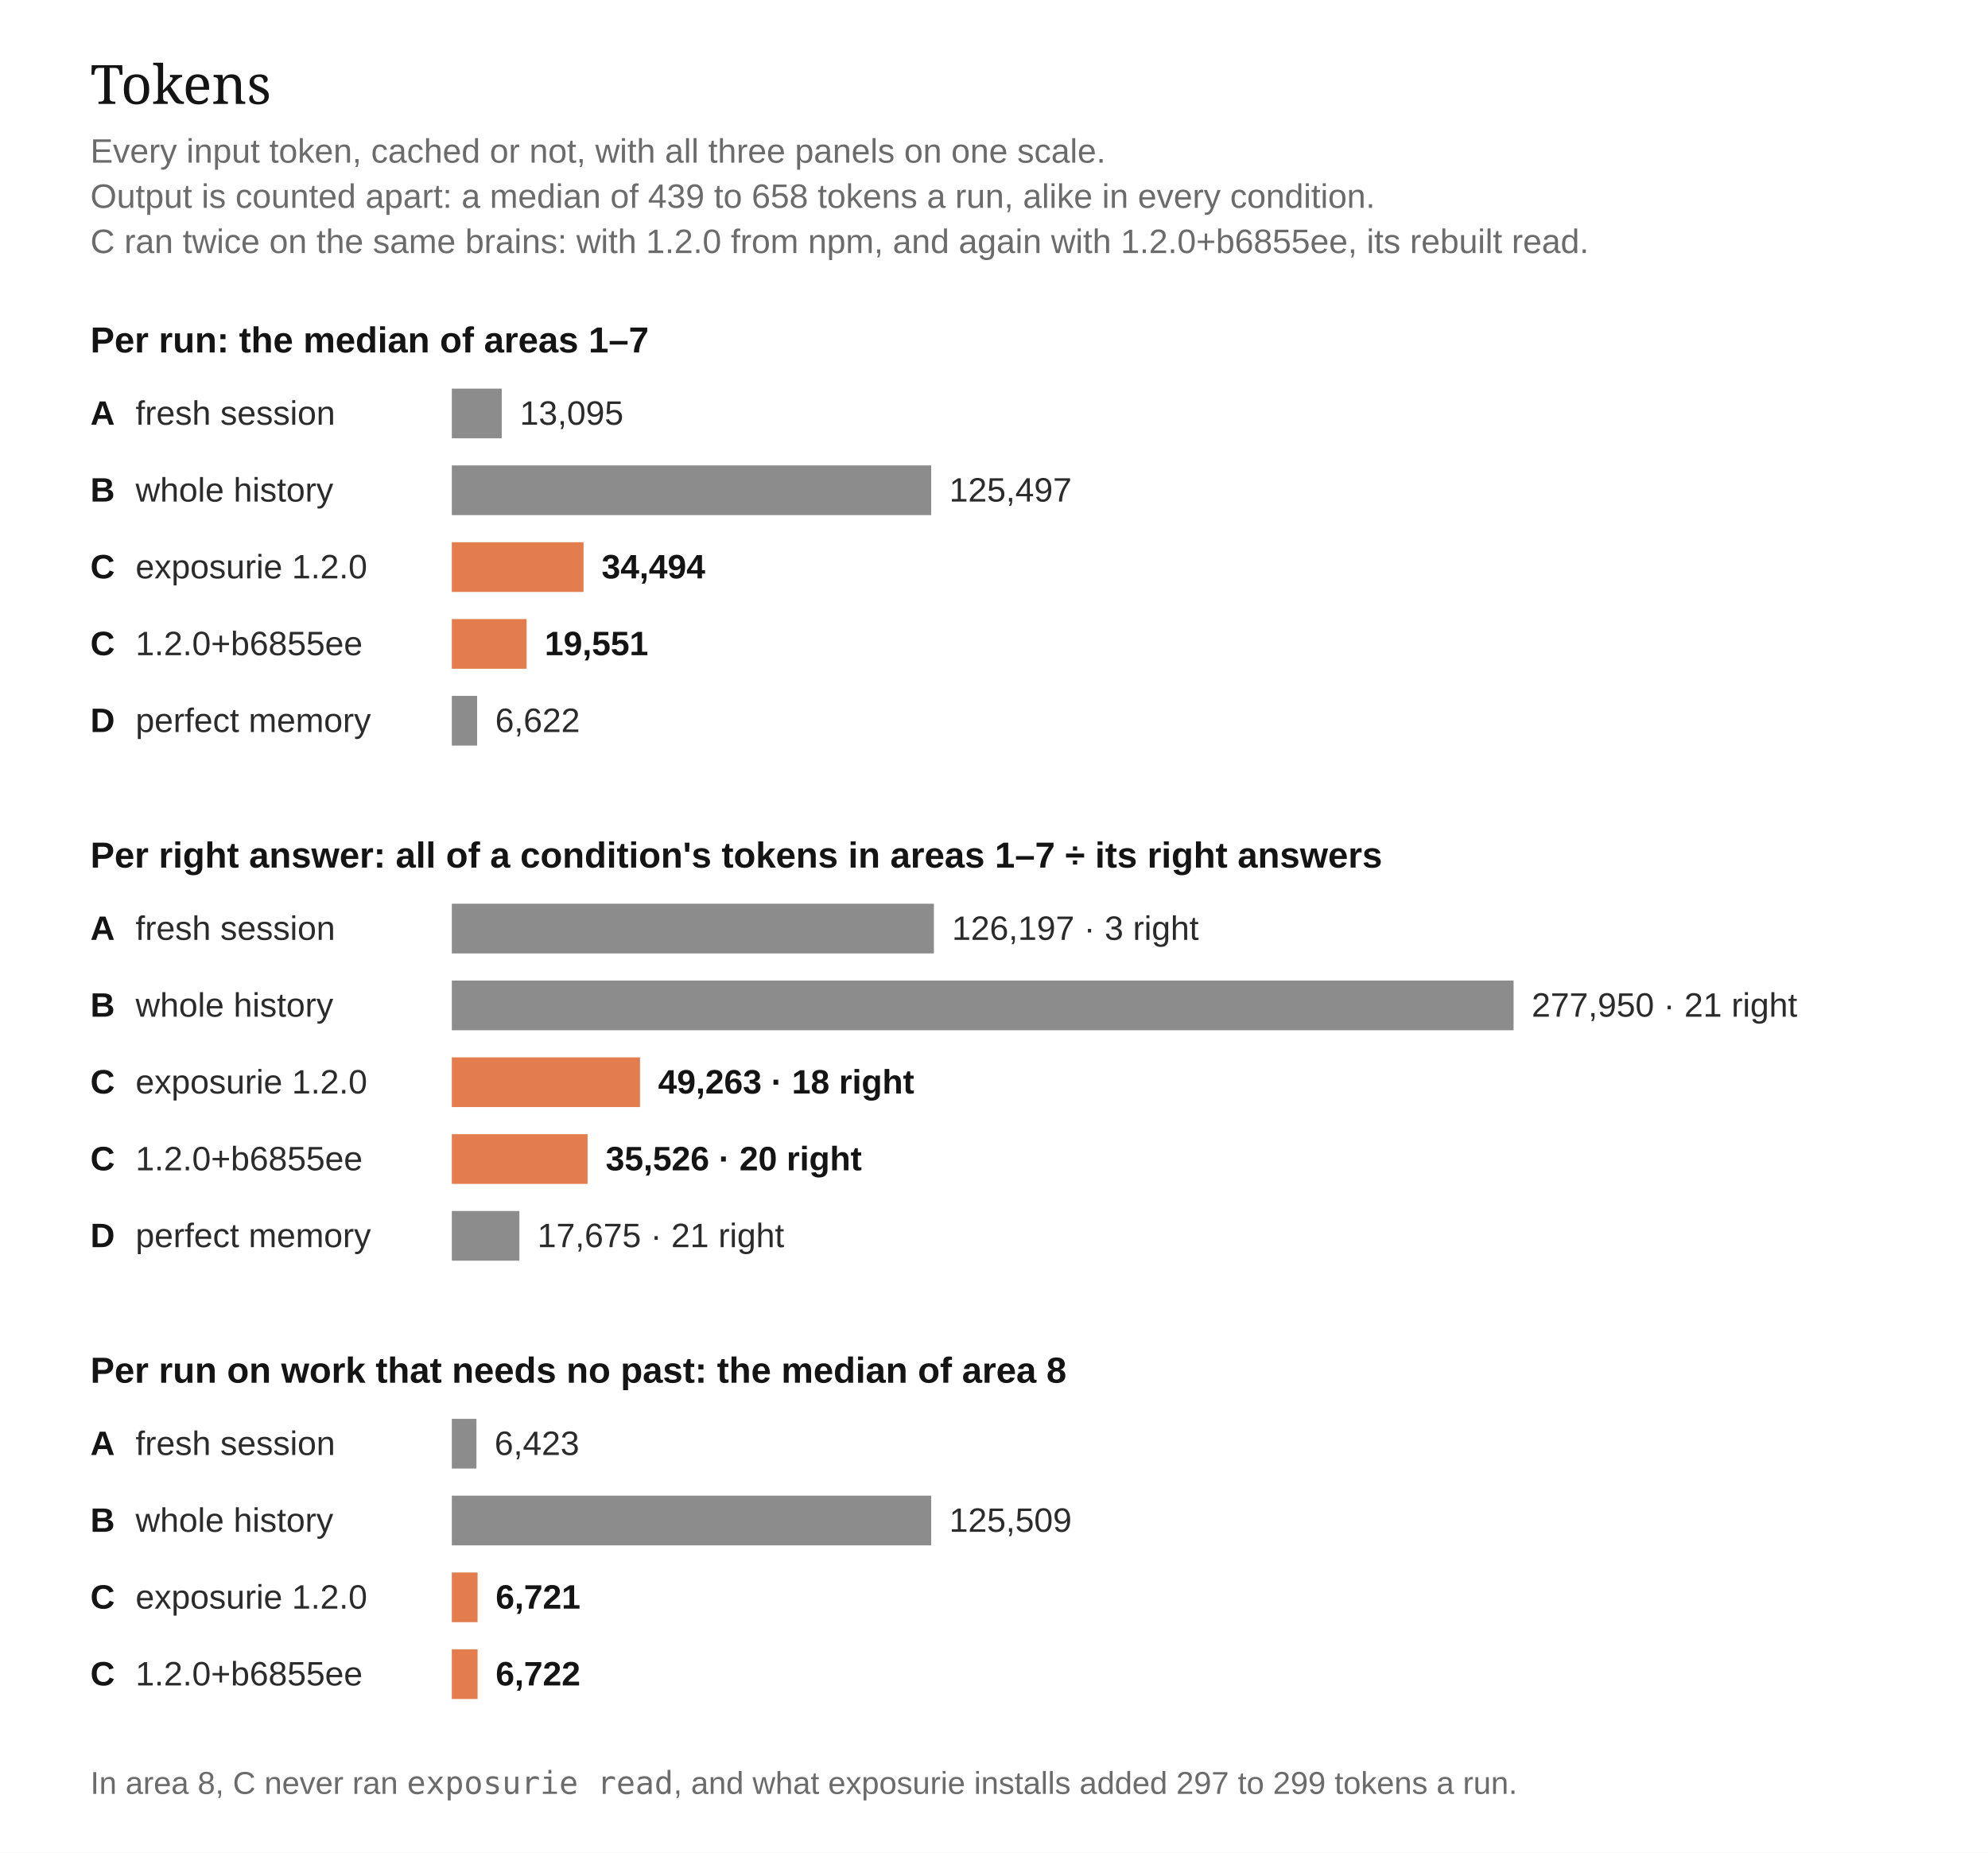
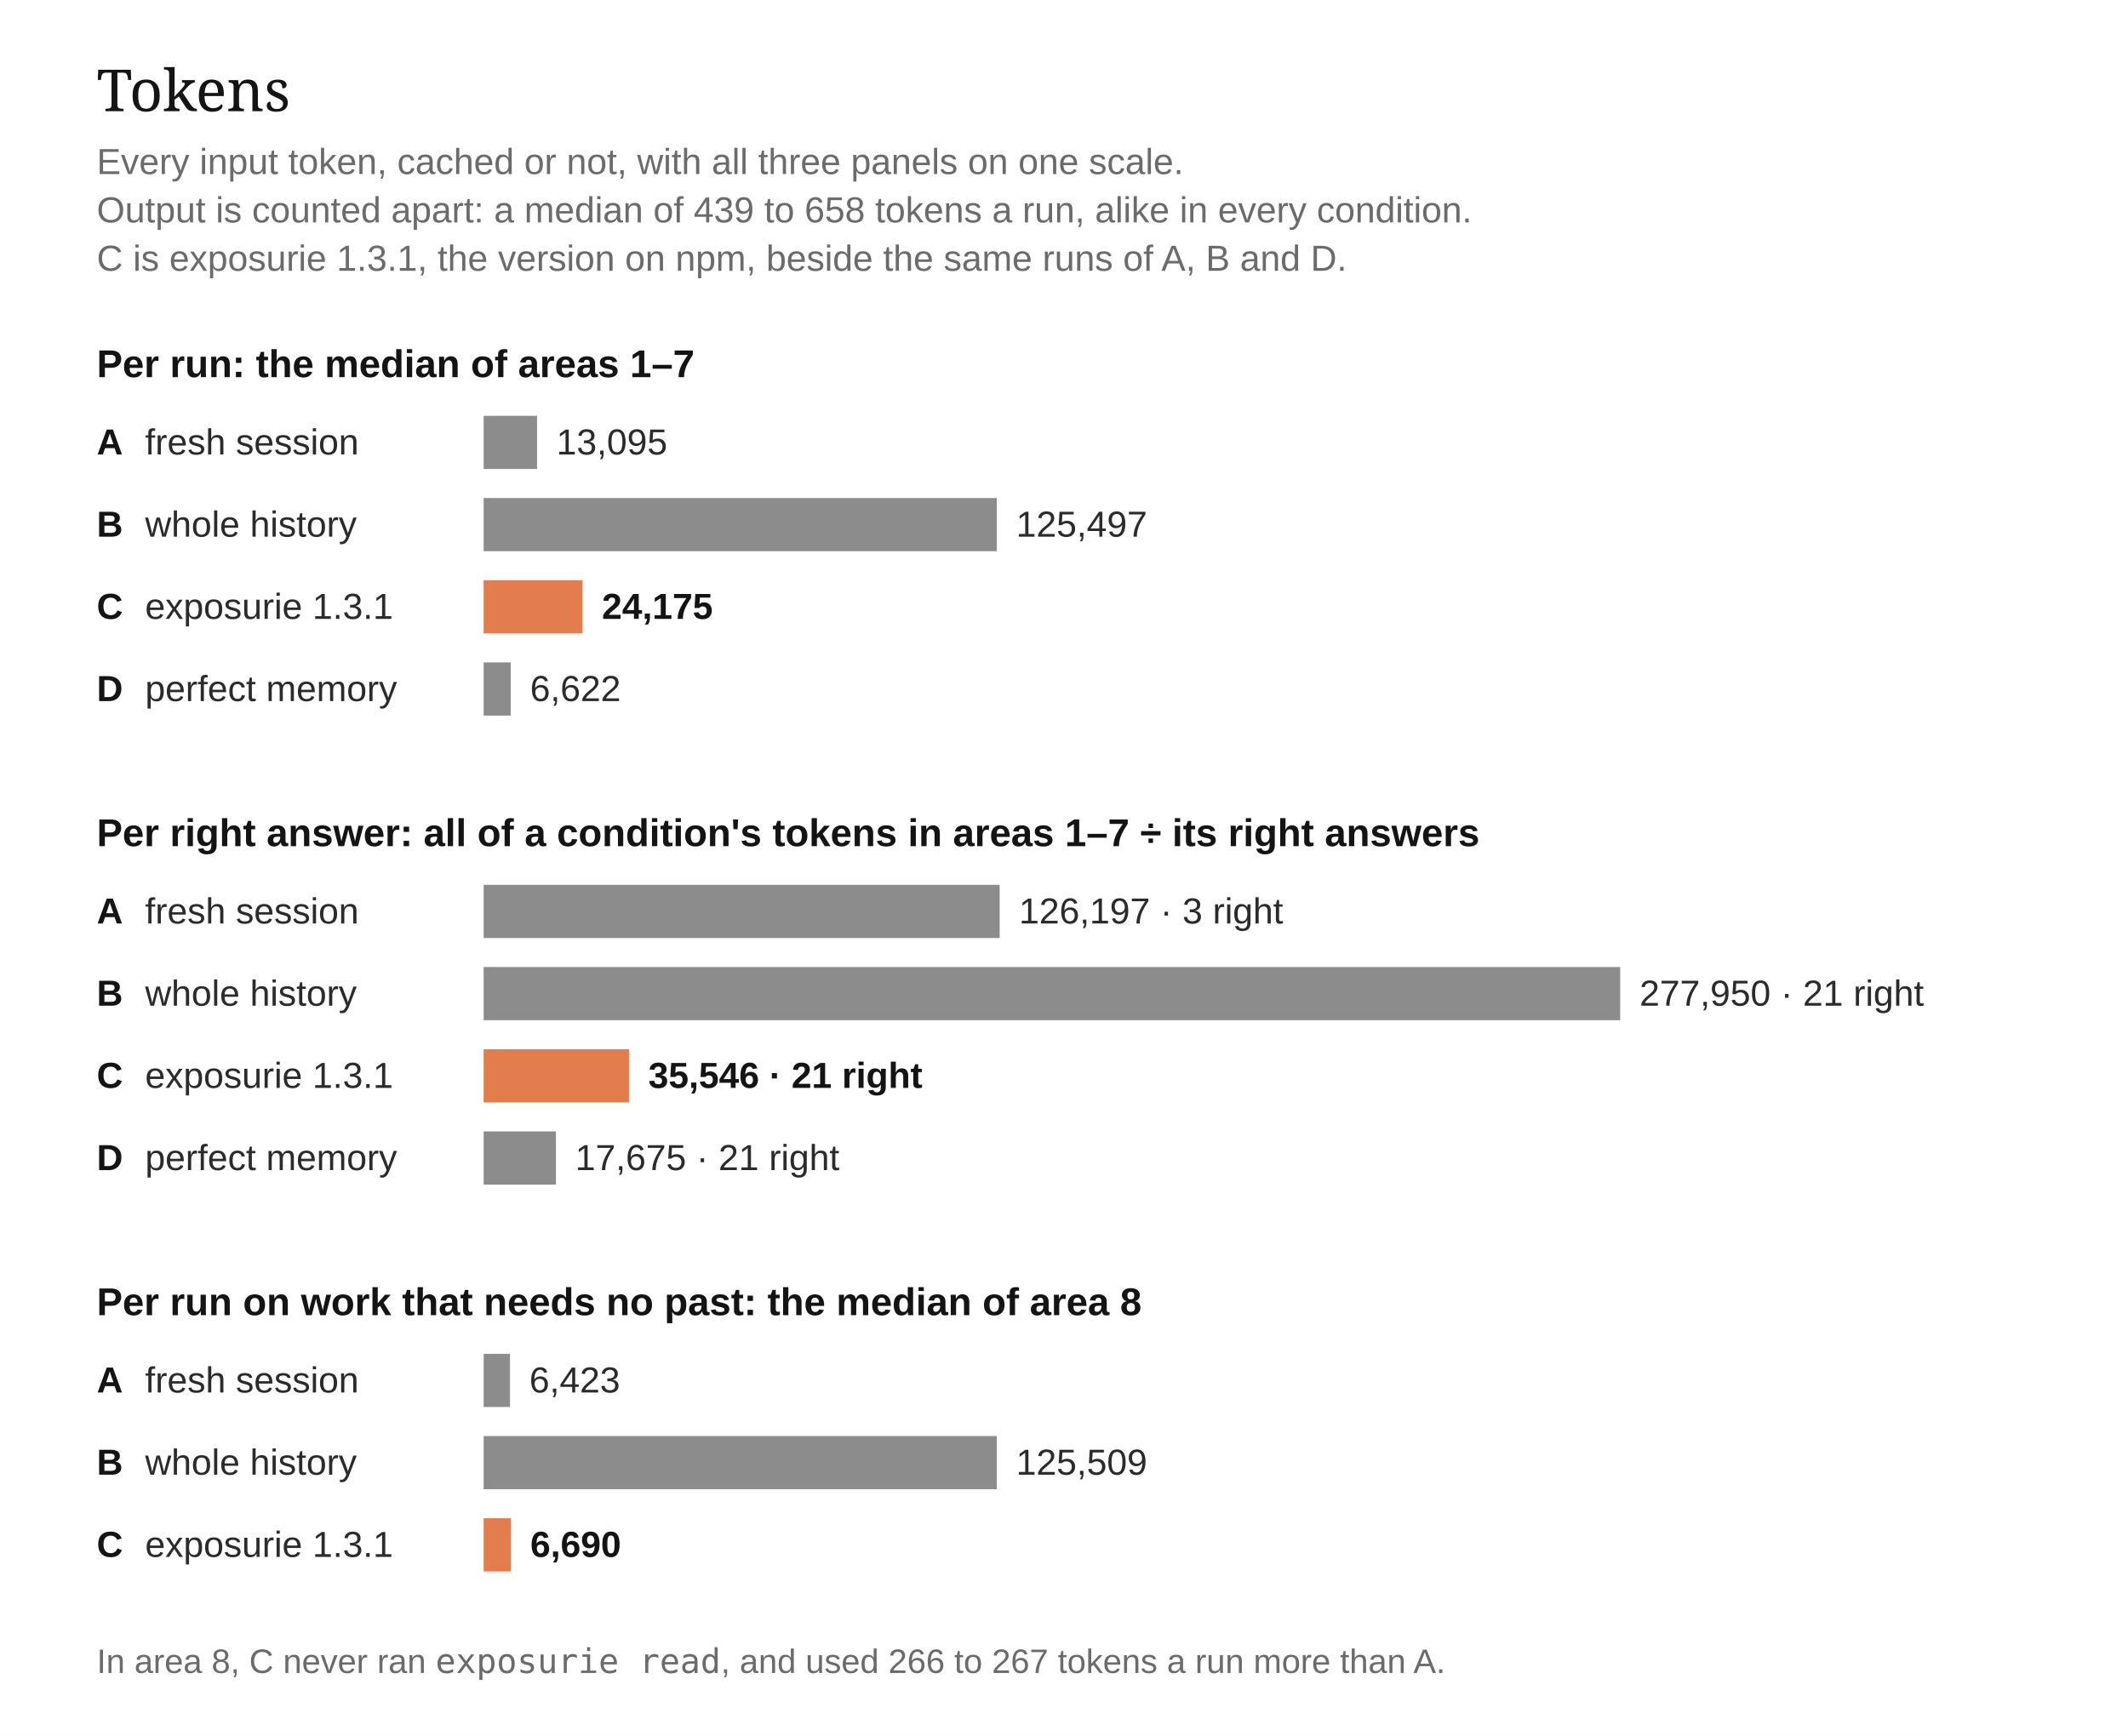
- <svg xmlns="http://www.w3.org/2000/svg" width="880" height="820" viewBox="0 0 880 820" role="img" aria-label="Tokens per run and per right answer, by condition">
-   <rect x="0" y="0" width="880" height="820" fill="#FFFFFF" />
+ <svg xmlns="http://www.w3.org/2000/svg" width="880" height="718" viewBox="0 0 880 718" role="img" aria-label="Tokens per run and per right answer, by condition">
+   <rect x="0" y="0" width="880" height="718" fill="#FFFFFF" />
  <text x="40" y="46" font-family="Georgia, serif" font-size="24" fill="#141414">Tokens</text>
  <text x="40" y="72" font-family="Calibri, Carlito, Arial, sans-serif" font-size="15" fill="#6B6B6B">Every input token, cached or not, with all three panels on one scale.</text>
  <text x="40" y="92" font-family="Calibri, Carlito, Arial, sans-serif" font-size="15" fill="#6B6B6B">Output is counted apart: a median of 439 to 658 tokens a run, alike in every condition.</text>
-   <text x="40" y="112" font-family="Calibri, Carlito, Arial, sans-serif" font-size="15" fill="#6B6B6B">C ran twice on the same brains: with 1.2.0 from npm, and again with 1.2.0+b6855ee, its rebuilt read.</text>
+   <text x="40" y="112" font-family="Calibri, Carlito, Arial, sans-serif" font-size="15" fill="#6B6B6B">C is exposurie 1.3.1, the version on npm, beside the same runs of A, B and D.</text>
  <text x="40" y="156" font-family="Calibri, Carlito, Arial, sans-serif" font-size="16" fill="#141414" font-weight="bold">Per run: the median of areas 1–7</text>
  <text x="40" y="188" font-family="Calibri, Carlito, Arial, sans-serif" font-size="15" fill="#141414" font-weight="bold">A</text>
  <text x="60" y="188" font-family="Calibri, Carlito, Arial, sans-serif" font-size="15" fill="#2B2B2B">fresh session</text>
  <rect x="200" y="172" width="22.1" height="22" fill="#8C8C8C" />
  <text x="230.1" y="188" font-family="Calibri, Carlito, Arial, sans-serif" font-size="15" fill="#2B2B2B">13,095</text>
  <text x="40" y="222" font-family="Calibri, Carlito, Arial, sans-serif" font-size="15" fill="#141414" font-weight="bold">B</text>
  <text x="60" y="222" font-family="Calibri, Carlito, Arial, sans-serif" font-size="15" fill="#2B2B2B">whole history</text>
  <rect x="200" y="206" width="212.2" height="22" fill="#8C8C8C" />
  <text x="420.2" y="222" font-family="Calibri, Carlito, Arial, sans-serif" font-size="15" fill="#2B2B2B">125,497</text>
  <text x="40" y="256" font-family="Calibri, Carlito, Arial, sans-serif" font-size="15" fill="#141414" font-weight="bold">C</text>
-   <text x="60" y="256" font-family="Calibri, Carlito, Arial, sans-serif" font-size="15" fill="#2B2B2B">exposurie 1.2.0</text>
-   <rect x="200" y="240" width="58.3" height="22" fill="#E37D4E" />
-   <text x="266.3" y="256" font-family="Calibri, Carlito, Arial, sans-serif" font-size="15" fill="#141414" font-weight="bold">34,494</text>
-   <text x="40" y="290" font-family="Calibri, Carlito, Arial, sans-serif" font-size="15" fill="#141414" font-weight="bold">C</text>
-   <text x="60" y="290" font-family="Calibri, Carlito, Arial, sans-serif" font-size="15" fill="#2B2B2B">1.2.0+b6855ee</text>
-   <rect x="200" y="274" width="33.1" height="22" fill="#E37D4E" />
-   <text x="241.1" y="290" font-family="Calibri, Carlito, Arial, sans-serif" font-size="15" fill="#141414" font-weight="bold">19,551</text>
-   <text x="40" y="324" font-family="Calibri, Carlito, Arial, sans-serif" font-size="15" fill="#141414" font-weight="bold">D</text>
-   <text x="60" y="324" font-family="Calibri, Carlito, Arial, sans-serif" font-size="15" fill="#2B2B2B">perfect memory</text>
-   <rect x="200" y="308" width="11.2" height="22" fill="#8C8C8C" />
-   <text x="219.2" y="324" font-family="Calibri, Carlito, Arial, sans-serif" font-size="15" fill="#2B2B2B">6,622</text>
-   <text x="40" y="384" font-family="Calibri, Carlito, Arial, sans-serif" font-size="16" fill="#141414" font-weight="bold">Per right answer: all of a condition's tokens in areas 1–7 ÷ its right answers</text>
-   <text x="40" y="416" font-family="Calibri, Carlito, Arial, sans-serif" font-size="15" fill="#141414" font-weight="bold">A</text>
-   <text x="60" y="416" font-family="Calibri, Carlito, Arial, sans-serif" font-size="15" fill="#2B2B2B">fresh session</text>
-   <rect x="200" y="400" width="213.4" height="22" fill="#8C8C8C" />
-   <text x="421.4" y="416" font-family="Calibri, Carlito, Arial, sans-serif" font-size="15" fill="#2B2B2B">126,197  ·  3 right</text>
-   <text x="40" y="450" font-family="Calibri, Carlito, Arial, sans-serif" font-size="15" fill="#141414" font-weight="bold">B</text>
-   <text x="60" y="450" font-family="Calibri, Carlito, Arial, sans-serif" font-size="15" fill="#2B2B2B">whole history</text>
-   <rect x="200" y="434" width="470" height="22" fill="#8C8C8C" />
-   <text x="678" y="450" font-family="Calibri, Carlito, Arial, sans-serif" font-size="15" fill="#2B2B2B">277,950  ·  21 right</text>
-   <text x="40" y="484" font-family="Calibri, Carlito, Arial, sans-serif" font-size="15" fill="#141414" font-weight="bold">C</text>
-   <text x="60" y="484" font-family="Calibri, Carlito, Arial, sans-serif" font-size="15" fill="#2B2B2B">exposurie 1.2.0</text>
-   <rect x="200" y="468" width="83.3" height="22" fill="#E37D4E" />
-   <text x="291.3" y="484" font-family="Calibri, Carlito, Arial, sans-serif" font-size="15" fill="#141414" font-weight="bold">49,263  ·  18 right</text>
-   <text x="40" y="518" font-family="Calibri, Carlito, Arial, sans-serif" font-size="15" fill="#141414" font-weight="bold">C</text>
-   <text x="60" y="518" font-family="Calibri, Carlito, Arial, sans-serif" font-size="15" fill="#2B2B2B">1.2.0+b6855ee</text>
-   <rect x="200" y="502" width="60.1" height="22" fill="#E37D4E" />
-   <text x="268.1" y="518" font-family="Calibri, Carlito, Arial, sans-serif" font-size="15" fill="#141414" font-weight="bold">35,526  ·  20 right</text>
-   <text x="40" y="552" font-family="Calibri, Carlito, Arial, sans-serif" font-size="15" fill="#141414" font-weight="bold">D</text>
-   <text x="60" y="552" font-family="Calibri, Carlito, Arial, sans-serif" font-size="15" fill="#2B2B2B">perfect memory</text>
-   <rect x="200" y="536" width="29.9" height="22" fill="#8C8C8C" />
-   <text x="237.9" y="552" font-family="Calibri, Carlito, Arial, sans-serif" font-size="15" fill="#2B2B2B">17,675  ·  21 right</text>
-   <text x="40" y="612" font-family="Calibri, Carlito, Arial, sans-serif" font-size="16" fill="#141414" font-weight="bold">Per run on work that needs no past: the median of area 8</text>
-   <text x="40" y="644" font-family="Calibri, Carlito, Arial, sans-serif" font-size="15" fill="#141414" font-weight="bold">A</text>
-   <text x="60" y="644" font-family="Calibri, Carlito, Arial, sans-serif" font-size="15" fill="#2B2B2B">fresh session</text>
-   <rect x="200" y="628" width="10.9" height="22" fill="#8C8C8C" />
-   <text x="218.9" y="644" font-family="Calibri, Carlito, Arial, sans-serif" font-size="15" fill="#2B2B2B">6,423</text>
-   <text x="40" y="678" font-family="Calibri, Carlito, Arial, sans-serif" font-size="15" fill="#141414" font-weight="bold">B</text>
-   <text x="60" y="678" font-family="Calibri, Carlito, Arial, sans-serif" font-size="15" fill="#2B2B2B">whole history</text>
-   <rect x="200" y="662" width="212.2" height="22" fill="#8C8C8C" />
-   <text x="420.2" y="678" font-family="Calibri, Carlito, Arial, sans-serif" font-size="15" fill="#2B2B2B">125,509</text>
-   <text x="40" y="712" font-family="Calibri, Carlito, Arial, sans-serif" font-size="15" fill="#141414" font-weight="bold">C</text>
-   <text x="60" y="712" font-family="Calibri, Carlito, Arial, sans-serif" font-size="15" fill="#2B2B2B">exposurie 1.2.0</text>
-   <rect x="200" y="696" width="11.4" height="22" fill="#E37D4E" />
-   <text x="219.4" y="712" font-family="Calibri, Carlito, Arial, sans-serif" font-size="15" fill="#141414" font-weight="bold">6,721</text>
-   <text x="40" y="746" font-family="Calibri, Carlito, Arial, sans-serif" font-size="15" fill="#141414" font-weight="bold">C</text>
-   <text x="60" y="746" font-family="Calibri, Carlito, Arial, sans-serif" font-size="15" fill="#2B2B2B">1.2.0+b6855ee</text>
-   <rect x="200" y="730" width="11.4" height="22" fill="#E37D4E" />
-   <text x="219.4" y="746" font-family="Calibri, Carlito, Arial, sans-serif" font-size="15" fill="#141414" font-weight="bold">6,722</text>
-   <text x="40" y="794" font-family="Calibri, Carlito, Arial, sans-serif" font-size="14" fill="#6B6B6B">In area 8, C never ran <tspan font-family="Consolas, Menlo, monospace">exposurie read</tspan>, and what exposurie installs added 297 to 299 tokens a run.</text>
+   <text x="60" y="256" font-family="Calibri, Carlito, Arial, sans-serif" font-size="15" fill="#2B2B2B">exposurie 1.3.1</text>
+   <rect x="200" y="240" width="40.9" height="22" fill="#E37D4E" />
+   <text x="248.9" y="256" font-family="Calibri, Carlito, Arial, sans-serif" font-size="15" fill="#141414" font-weight="bold">24,175</text>
+   <text x="40" y="290" font-family="Calibri, Carlito, Arial, sans-serif" font-size="15" fill="#141414" font-weight="bold">D</text>
+   <text x="60" y="290" font-family="Calibri, Carlito, Arial, sans-serif" font-size="15" fill="#2B2B2B">perfect memory</text>
+   <rect x="200" y="274" width="11.2" height="22" fill="#8C8C8C" />
+   <text x="219.2" y="290" font-family="Calibri, Carlito, Arial, sans-serif" font-size="15" fill="#2B2B2B">6,622</text>
+   <text x="40" y="350" font-family="Calibri, Carlito, Arial, sans-serif" font-size="16" fill="#141414" font-weight="bold">Per right answer: all of a condition's tokens in areas 1–7 ÷ its right answers</text>
+   <text x="40" y="382" font-family="Calibri, Carlito, Arial, sans-serif" font-size="15" fill="#141414" font-weight="bold">A</text>
+   <text x="60" y="382" font-family="Calibri, Carlito, Arial, sans-serif" font-size="15" fill="#2B2B2B">fresh session</text>
+   <rect x="200" y="366" width="213.4" height="22" fill="#8C8C8C" />
+   <text x="421.4" y="382" font-family="Calibri, Carlito, Arial, sans-serif" font-size="15" fill="#2B2B2B">126,197  ·  3 right</text>
+   <text x="40" y="416" font-family="Calibri, Carlito, Arial, sans-serif" font-size="15" fill="#141414" font-weight="bold">B</text>
+   <text x="60" y="416" font-family="Calibri, Carlito, Arial, sans-serif" font-size="15" fill="#2B2B2B">whole history</text>
+   <rect x="200" y="400" width="470" height="22" fill="#8C8C8C" />
+   <text x="678" y="416" font-family="Calibri, Carlito, Arial, sans-serif" font-size="15" fill="#2B2B2B">277,950  ·  21 right</text>
+   <text x="40" y="450" font-family="Calibri, Carlito, Arial, sans-serif" font-size="15" fill="#141414" font-weight="bold">C</text>
+   <text x="60" y="450" font-family="Calibri, Carlito, Arial, sans-serif" font-size="15" fill="#2B2B2B">exposurie 1.3.1</text>
+   <rect x="200" y="434" width="60.1" height="22" fill="#E37D4E" />
+   <text x="268.1" y="450" font-family="Calibri, Carlito, Arial, sans-serif" font-size="15" fill="#141414" font-weight="bold">35,546  ·  21 right</text>
+   <text x="40" y="484" font-family="Calibri, Carlito, Arial, sans-serif" font-size="15" fill="#141414" font-weight="bold">D</text>
+   <text x="60" y="484" font-family="Calibri, Carlito, Arial, sans-serif" font-size="15" fill="#2B2B2B">perfect memory</text>
+   <rect x="200" y="468" width="29.9" height="22" fill="#8C8C8C" />
+   <text x="237.9" y="484" font-family="Calibri, Carlito, Arial, sans-serif" font-size="15" fill="#2B2B2B">17,675  ·  21 right</text>
+   <text x="40" y="544" font-family="Calibri, Carlito, Arial, sans-serif" font-size="16" fill="#141414" font-weight="bold">Per run on work that needs no past: the median of area 8</text>
+   <text x="40" y="576" font-family="Calibri, Carlito, Arial, sans-serif" font-size="15" fill="#141414" font-weight="bold">A</text>
+   <text x="60" y="576" font-family="Calibri, Carlito, Arial, sans-serif" font-size="15" fill="#2B2B2B">fresh session</text>
+   <rect x="200" y="560" width="10.9" height="22" fill="#8C8C8C" />
+   <text x="218.9" y="576" font-family="Calibri, Carlito, Arial, sans-serif" font-size="15" fill="#2B2B2B">6,423</text>
+   <text x="40" y="610" font-family="Calibri, Carlito, Arial, sans-serif" font-size="15" fill="#141414" font-weight="bold">B</text>
+   <text x="60" y="610" font-family="Calibri, Carlito, Arial, sans-serif" font-size="15" fill="#2B2B2B">whole history</text>
+   <rect x="200" y="594" width="212.2" height="22" fill="#8C8C8C" />
+   <text x="420.2" y="610" font-family="Calibri, Carlito, Arial, sans-serif" font-size="15" fill="#2B2B2B">125,509</text>
+   <text x="40" y="644" font-family="Calibri, Carlito, Arial, sans-serif" font-size="15" fill="#141414" font-weight="bold">C</text>
+   <text x="60" y="644" font-family="Calibri, Carlito, Arial, sans-serif" font-size="15" fill="#2B2B2B">exposurie 1.3.1</text>
+   <rect x="200" y="628" width="11.3" height="22" fill="#E37D4E" />
+   <text x="219.3" y="644" font-family="Calibri, Carlito, Arial, sans-serif" font-size="15" fill="#141414" font-weight="bold">6,690</text>
+   <text x="40" y="692" font-family="Calibri, Carlito, Arial, sans-serif" font-size="14" fill="#6B6B6B">In area 8, C never ran <tspan font-family="Consolas, Menlo, monospace">exposurie read</tspan>, and used 266 to 267 tokens a run more than A.</text>
</svg>
